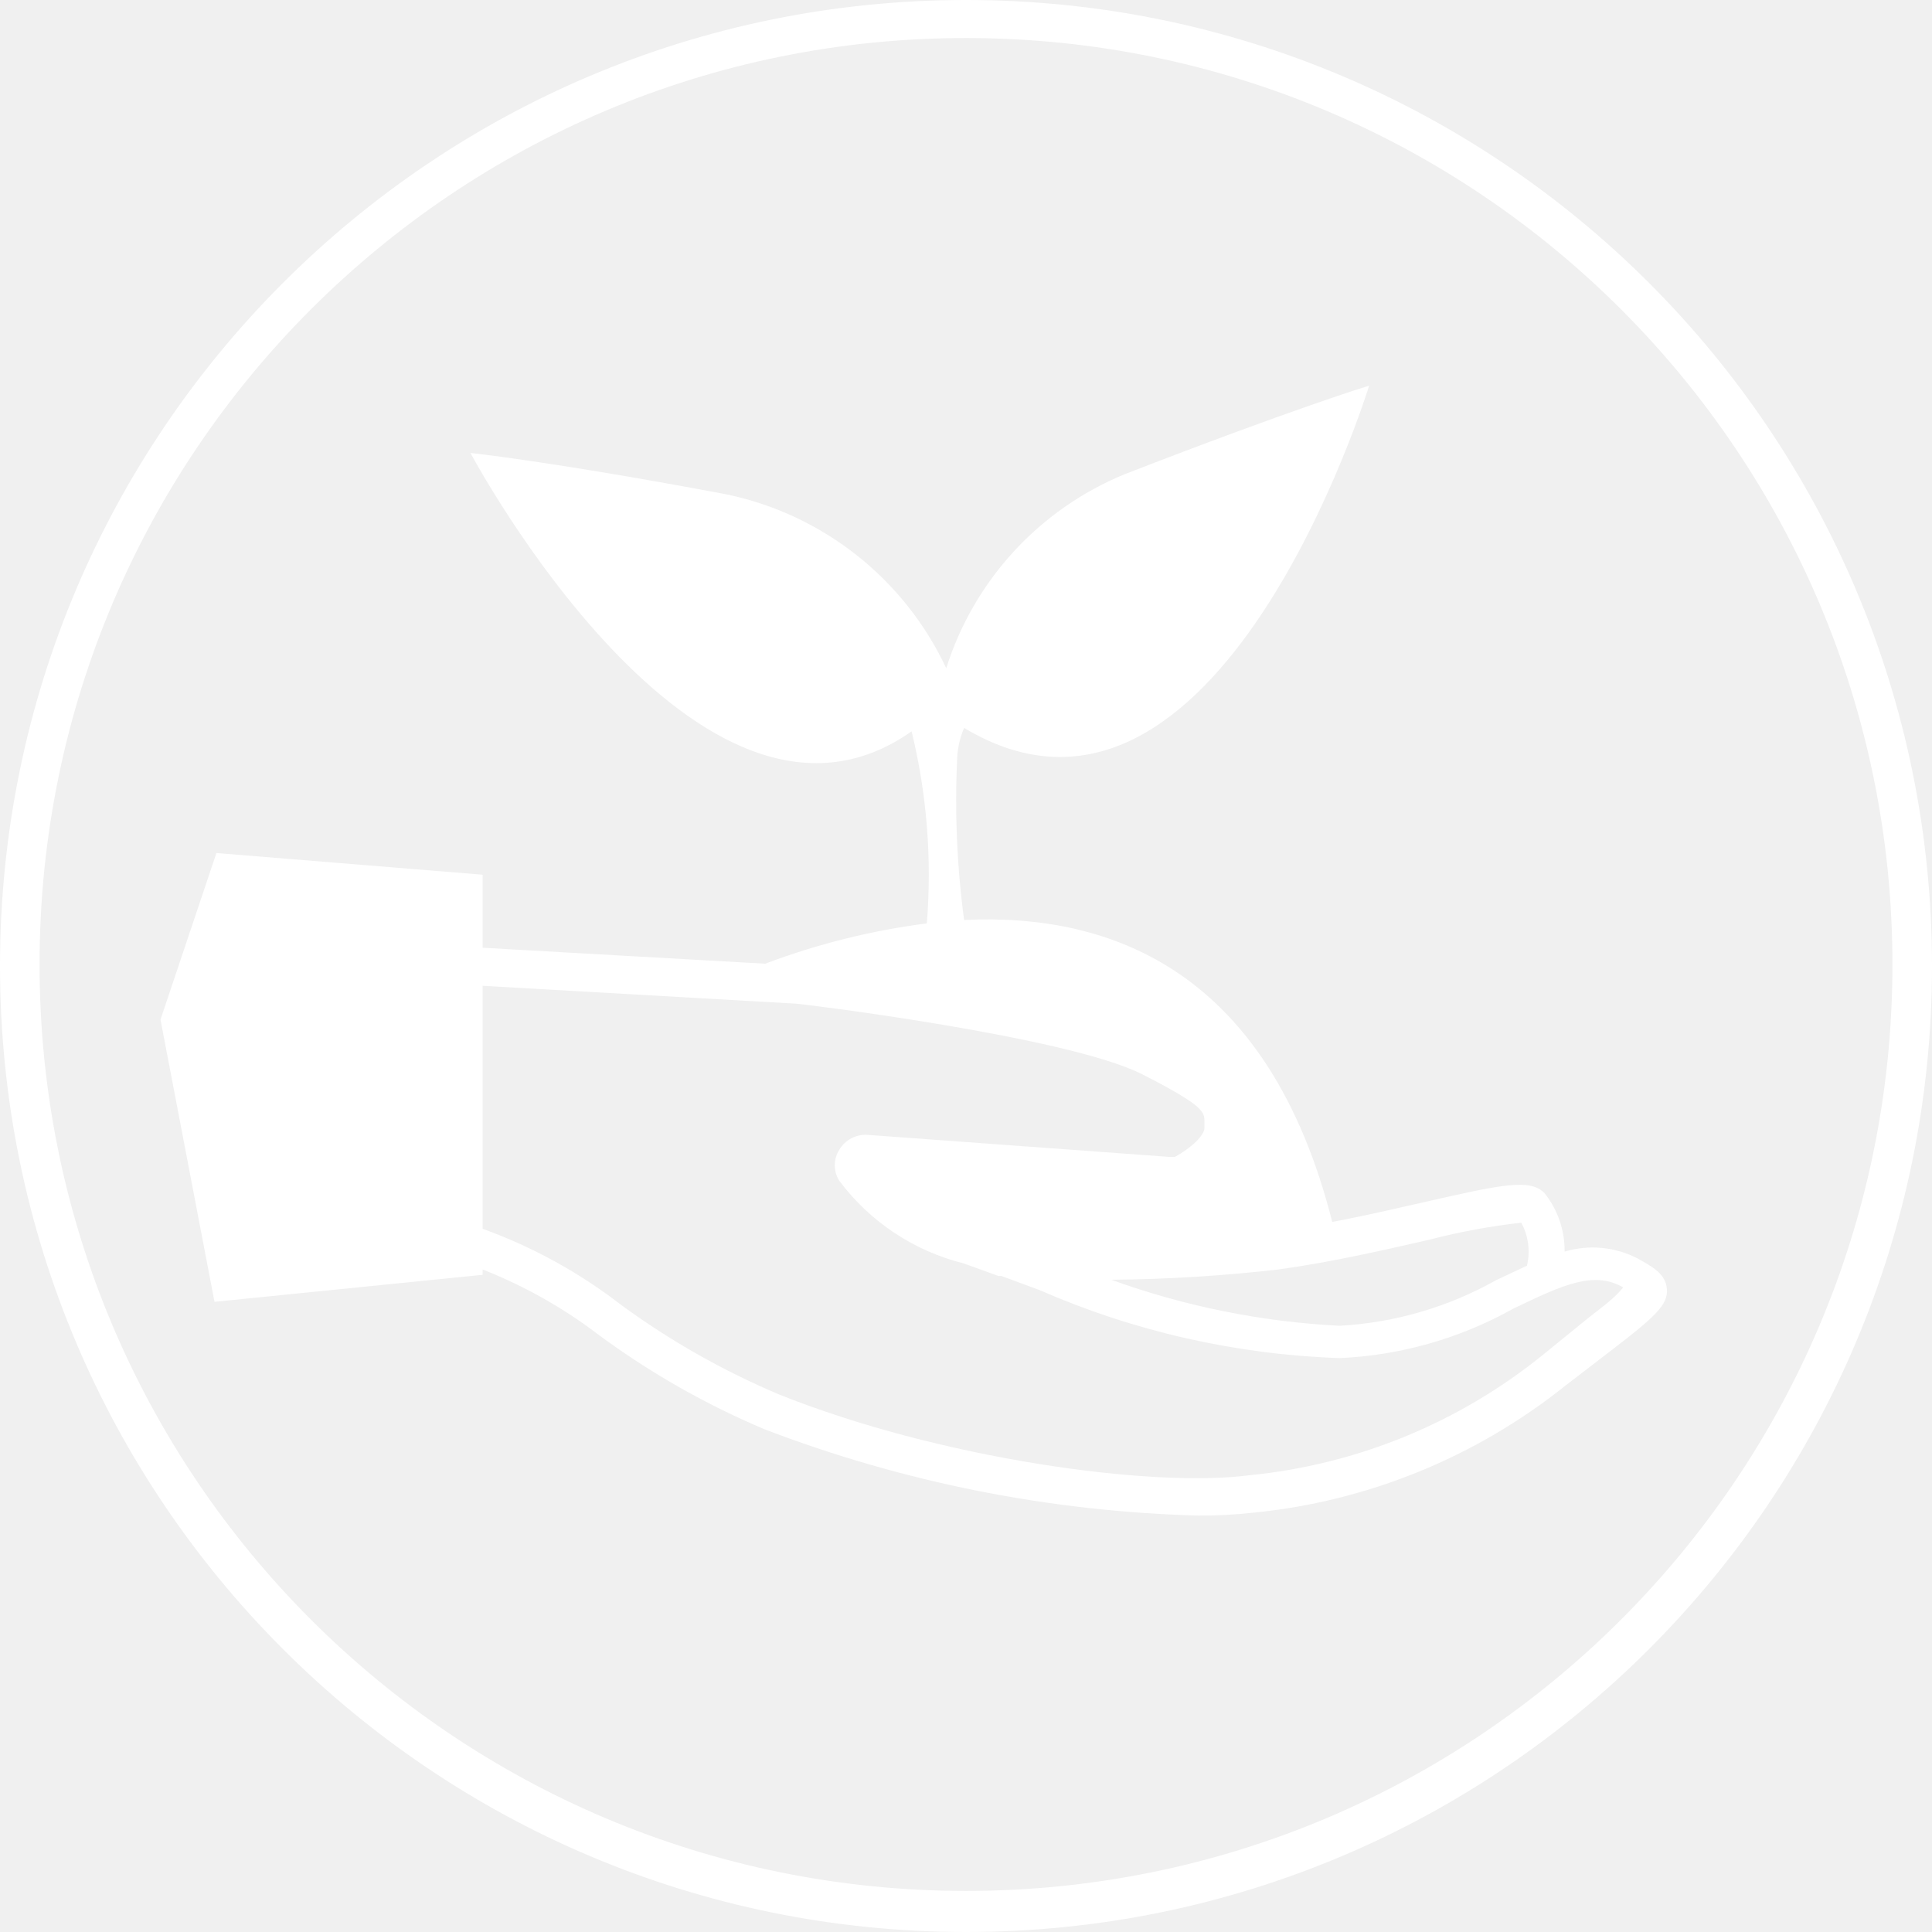
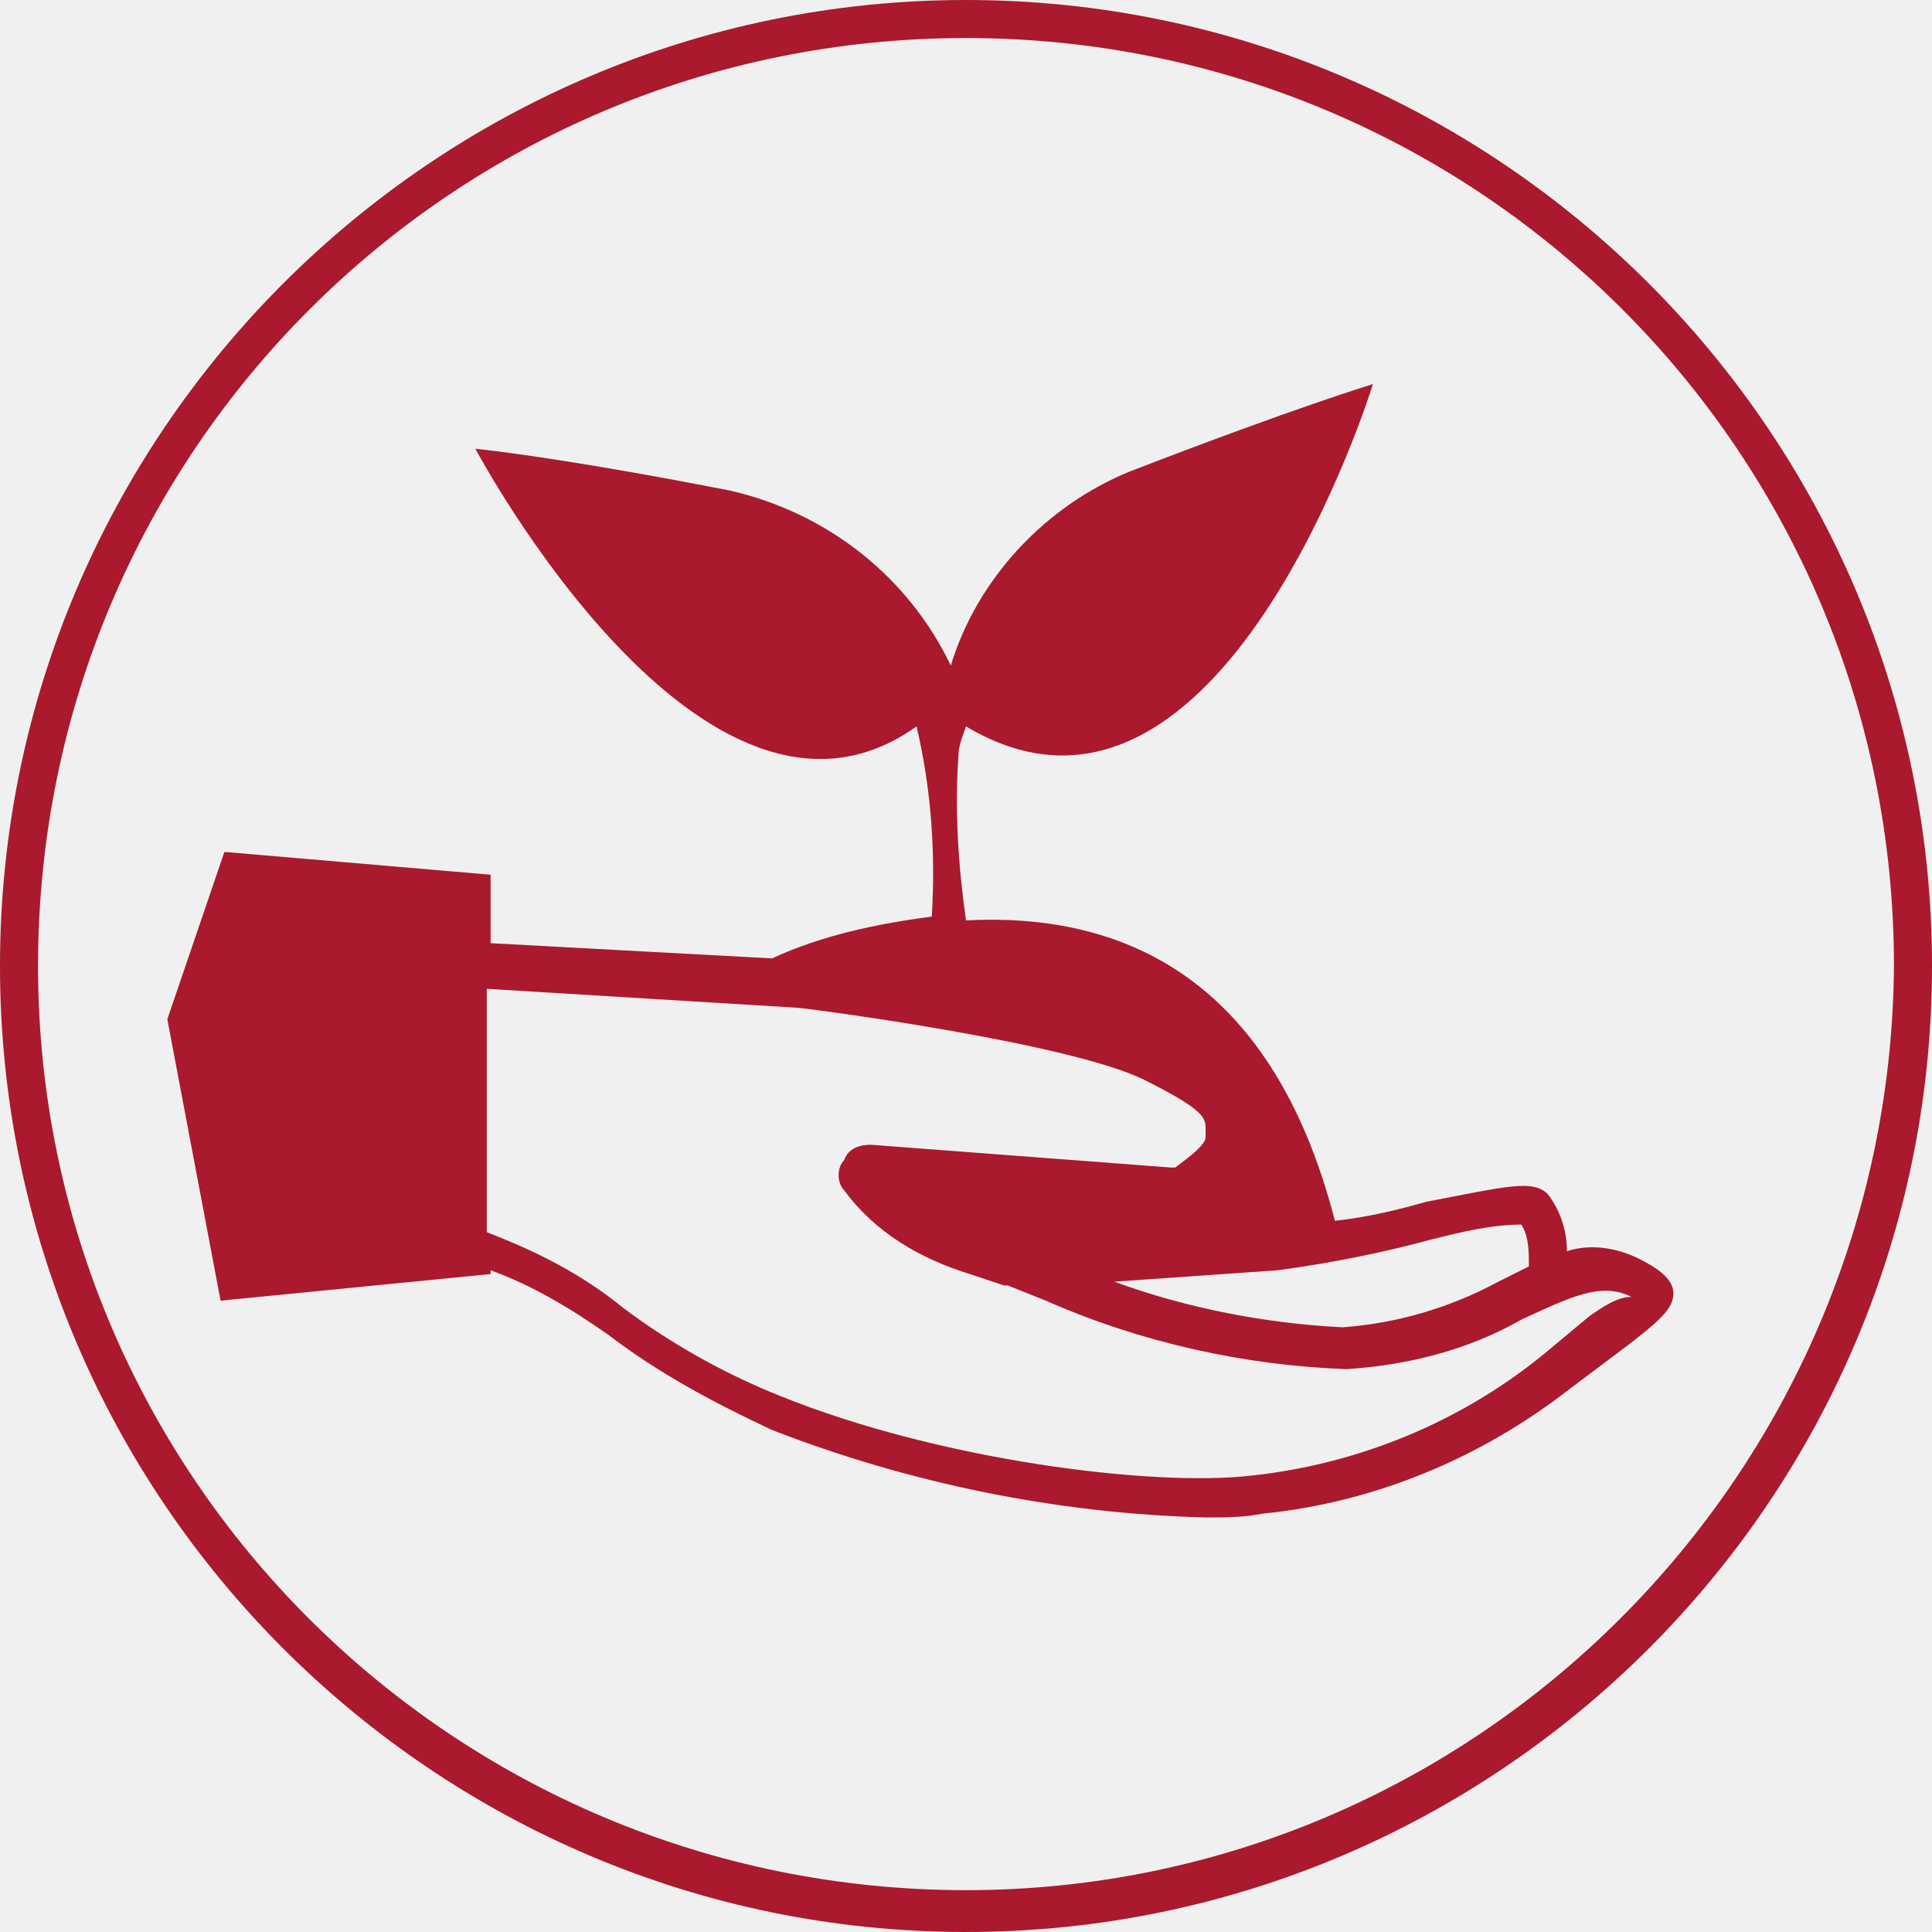
- <svg xmlns="http://www.w3.org/2000/svg" viewBox="0 0 50.8 50.8">
-   <defs>
-     <style>.cls-1{fill:#fff}</style>
-   </defs>
-   <g id="Layer_2" data-name="Layer 2">
+ <svg xmlns="http://www.w3.org/2000/svg" version="1.1" id="Layer_1" x="0" y="0" viewBox="0 0 50.8 50.8" xml:space="preserve">
+   <style>.st0{fill:#aa192d}</style>
+   <g id="Layer_2_1_">
    <g id="small">
      <g id="eir-small">
-         <path class="cls-1" d="M25.4 0a25.4 25.4 0 1025.4 25.4A25.4 25.4 0 0025.4 0zm0 49.72A24.36 24.36 0 1149.76 25.4 24.36 24.36 0 0125.4 49.72z" />
-         <path class="cls-1" d="M43.06 33.09a2.57 2.57 0 00-1.92-.18 2.42 2.42 0 00-.53-1.54c-.38-.38-1.07-.24-3.21.25-.71.16-1.52.35-2.37.51-1.66-6.56-5.76-8.13-9.68-7.94a23.78 23.78 0 01-.18-4.3 2.34 2.34 0 01.18-.75c6.67 4 10.65-9 10.65-9s-2 .61-6.43 2.33a8.18 8.18 0 00-4.69 5.1A8.24 8.24 0 0019.11 13c-4.63-.87-6.74-1.09-6.74-1.09s6 11.26 11.6 7.32a15.91 15.91 0 01.4 5.05 18.75 18.75 0 00-4.25 1.06l-7.43-.42V23l-7-.57-1.47 4.38 1.42 7.42 7.05-.71v-.14a12.66 12.66 0 013.08 1.74 21.3 21.3 0 004.33 2.46 34.47 34.47 0 0011.4 2.27 12.56 12.56 0 001.5-.08 15.59 15.59 0 008.14-3.32l1.21-.93c1.19-.91 1.51-1.22 1.48-1.62s-.36-.58-.77-.81zm-9.45.29c1.45-.2 2.86-.53 4-.79a17.06 17.06 0 012.39-.44 1.59 1.59 0 01.15 1.13l-.81.38a9.45 9.45 0 01-4.12 1.2 20.72 20.72 0 01-6-1.21 41.54 41.54 0 004.39-.27zm8.17 1.26l-1.23 1a14.52 14.52 0 01-7.7 3.15c-2.58.34-8.17-.44-12.38-2.13a20.64 20.64 0 01-4.14-2.35 13.36 13.36 0 00-3.64-2v-6.39l8.24.47c.09 0 7.09.85 9.09 1.85 1.65.84 1.65 1 1.65 1.26v.16c0 .19-.35.53-.78.76h-.14l-7.94-.58a.8.8 0 00-.74.39.76.76 0 000 .82 5.86 5.86 0 003.27 2.17l.91.33h.08l1 .37a21.55 21.55 0 007.9 1.79 10.3 10.3 0 004.56-1.3c1.33-.64 2.12-1 2.89-.56-.2.26-.54.51-.9.79z" />
+         <path class="st0" d="M25.4 0C11.4 0 0 11.4 0 25.4s11.4 25.4 25.4 25.4 25.4-11.4 25.4-25.4S39.4 0 25.4 0zm0 49.7C11.9 49.7 1 38.8 1 25.4 1 11.9 11.9 1 25.4 1c13.5 0 24.4 10.9 24.4 24.4-.1 13.4-11 24.3-24.4 24.3z" />
+         <path class="st0" d="M43.1 33.1c-.6-.3-1.3-.4-1.9-.2 0-.6-.2-1.1-.5-1.5-.4-.4-1.1-.2-3.2.2-.7.2-1.5.4-2.4.5-1.7-6.6-5.8-8.1-9.7-7.9-.2-1.4-.3-2.9-.2-4.3 0-.3.1-.5.2-.8 6.7 4 10.7-9 10.7-9s-2 .6-6.4 2.3c-2.2.9-4 2.8-4.7 5.1-1.1-2.3-3.2-4-5.8-4.6-4.6-.9-6.7-1.1-6.7-1.1s6 11.3 11.6 7.3c.4 1.7.5 3.4.4 5-1.5.2-2.9.5-4.2 1.1l-7.4-.4V23l-7-.6-1.5 4.4 1.4 7.4 7.1-.7v-.1c1.1.4 2.1 1 3.1 1.7 1.3 1 2.8 1.8 4.3 2.5 3.6 1.4 7.5 2.2 11.4 2.3.5 0 1 0 1.5-.1 3-.3 5.8-1.5 8.1-3.3l1.2-.9c1.2-.9 1.5-1.2 1.5-1.6s-.5-.7-.9-.9zm-9.5.3c1.5-.2 2.9-.5 4-.8.8-.2 1.6-.4 2.4-.4.2.3.2.7.2 1.1l-.8.4c-1.3.7-2.7 1.1-4.1 1.2-2-.1-4.1-.5-6-1.2 1.4-.1 2.9-.2 4.3-.3zm8.2 1.2l-1.2 1c-2.2 1.8-4.9 2.9-7.7 3.2-2.6.3-8.2-.4-12.4-2.1-1.5-.6-2.9-1.4-4.1-2.3-1.1-.9-2.3-1.5-3.6-2V26l8.2.5c.1 0 7.1.9 9.1 1.9 1.6.8 1.6 1 1.6 1.3v.2c0 .2-.4.5-.8.8h-.1l-7.9-.6c-.3 0-.6.1-.7.4-.2.2-.2.6 0 .8.8 1.1 2 1.8 3.3 2.2l.9.3h.1l1 .4c2.5 1.1 5.2 1.7 7.9 1.8 1.6-.1 3.2-.5 4.6-1.3 1.3-.6 2.1-1 2.9-.6-.4 0-.8.3-1.1.5z" />
      </g>
    </g>
  </g>
</svg>
